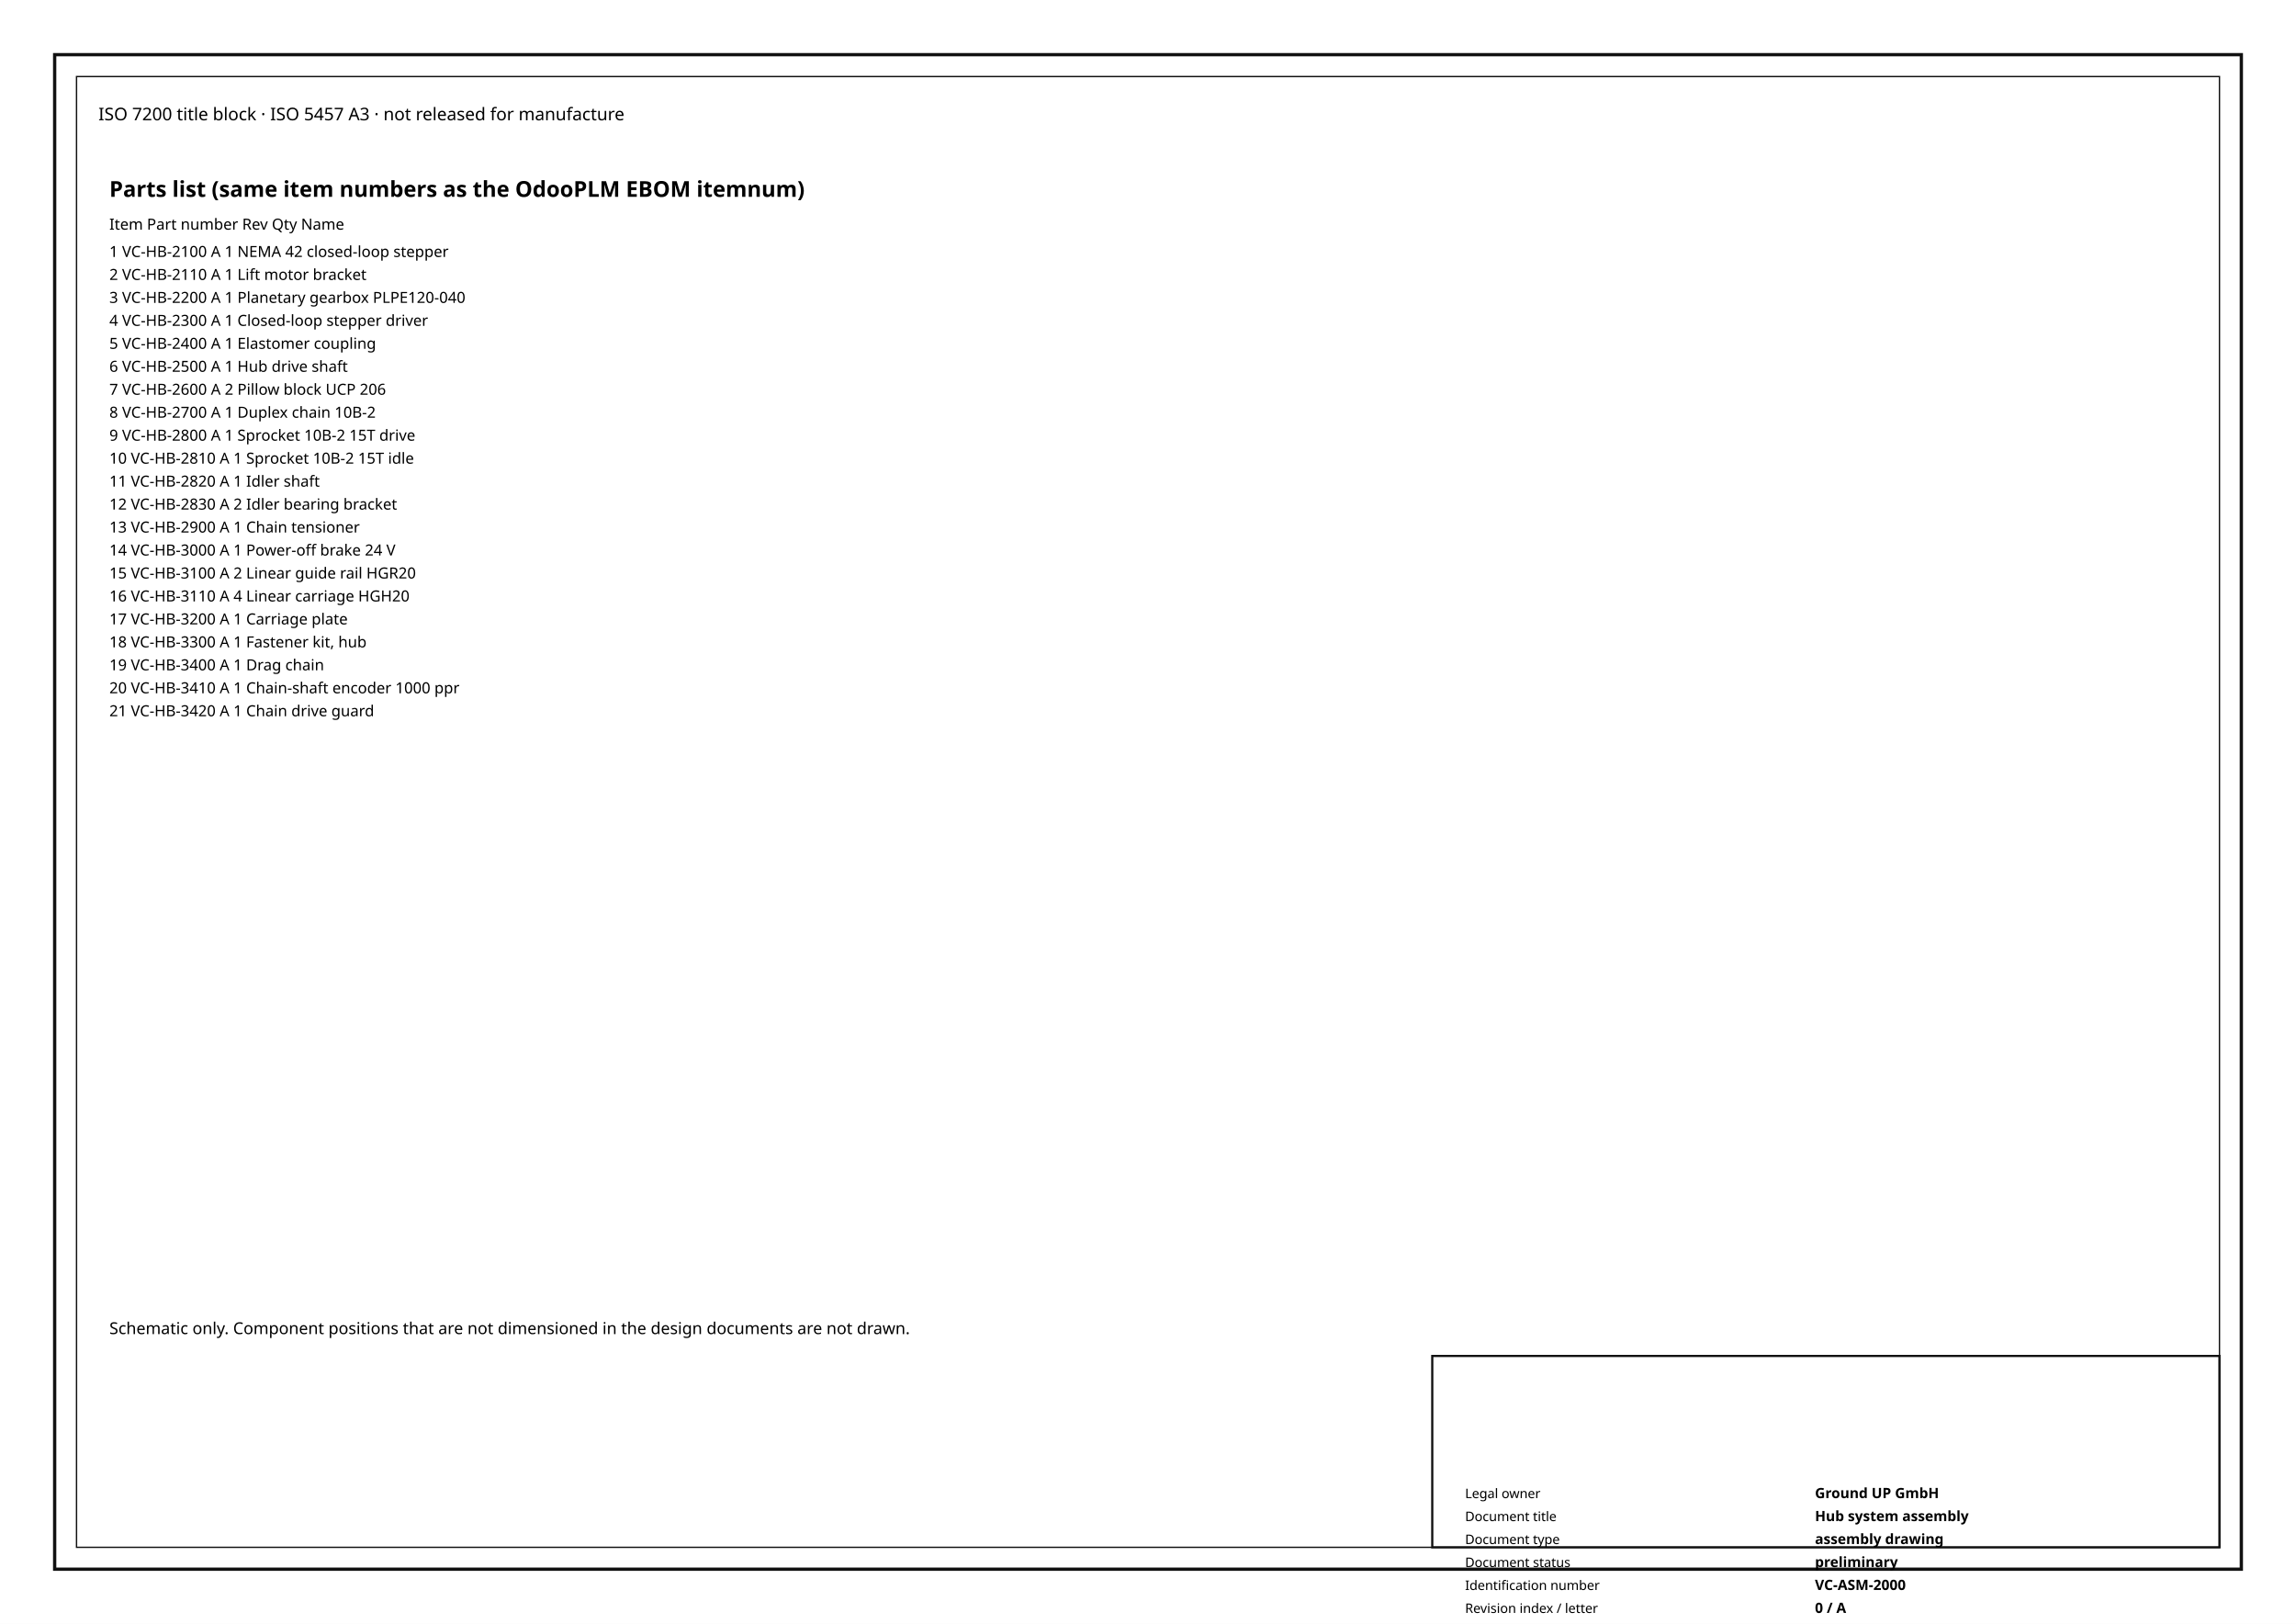
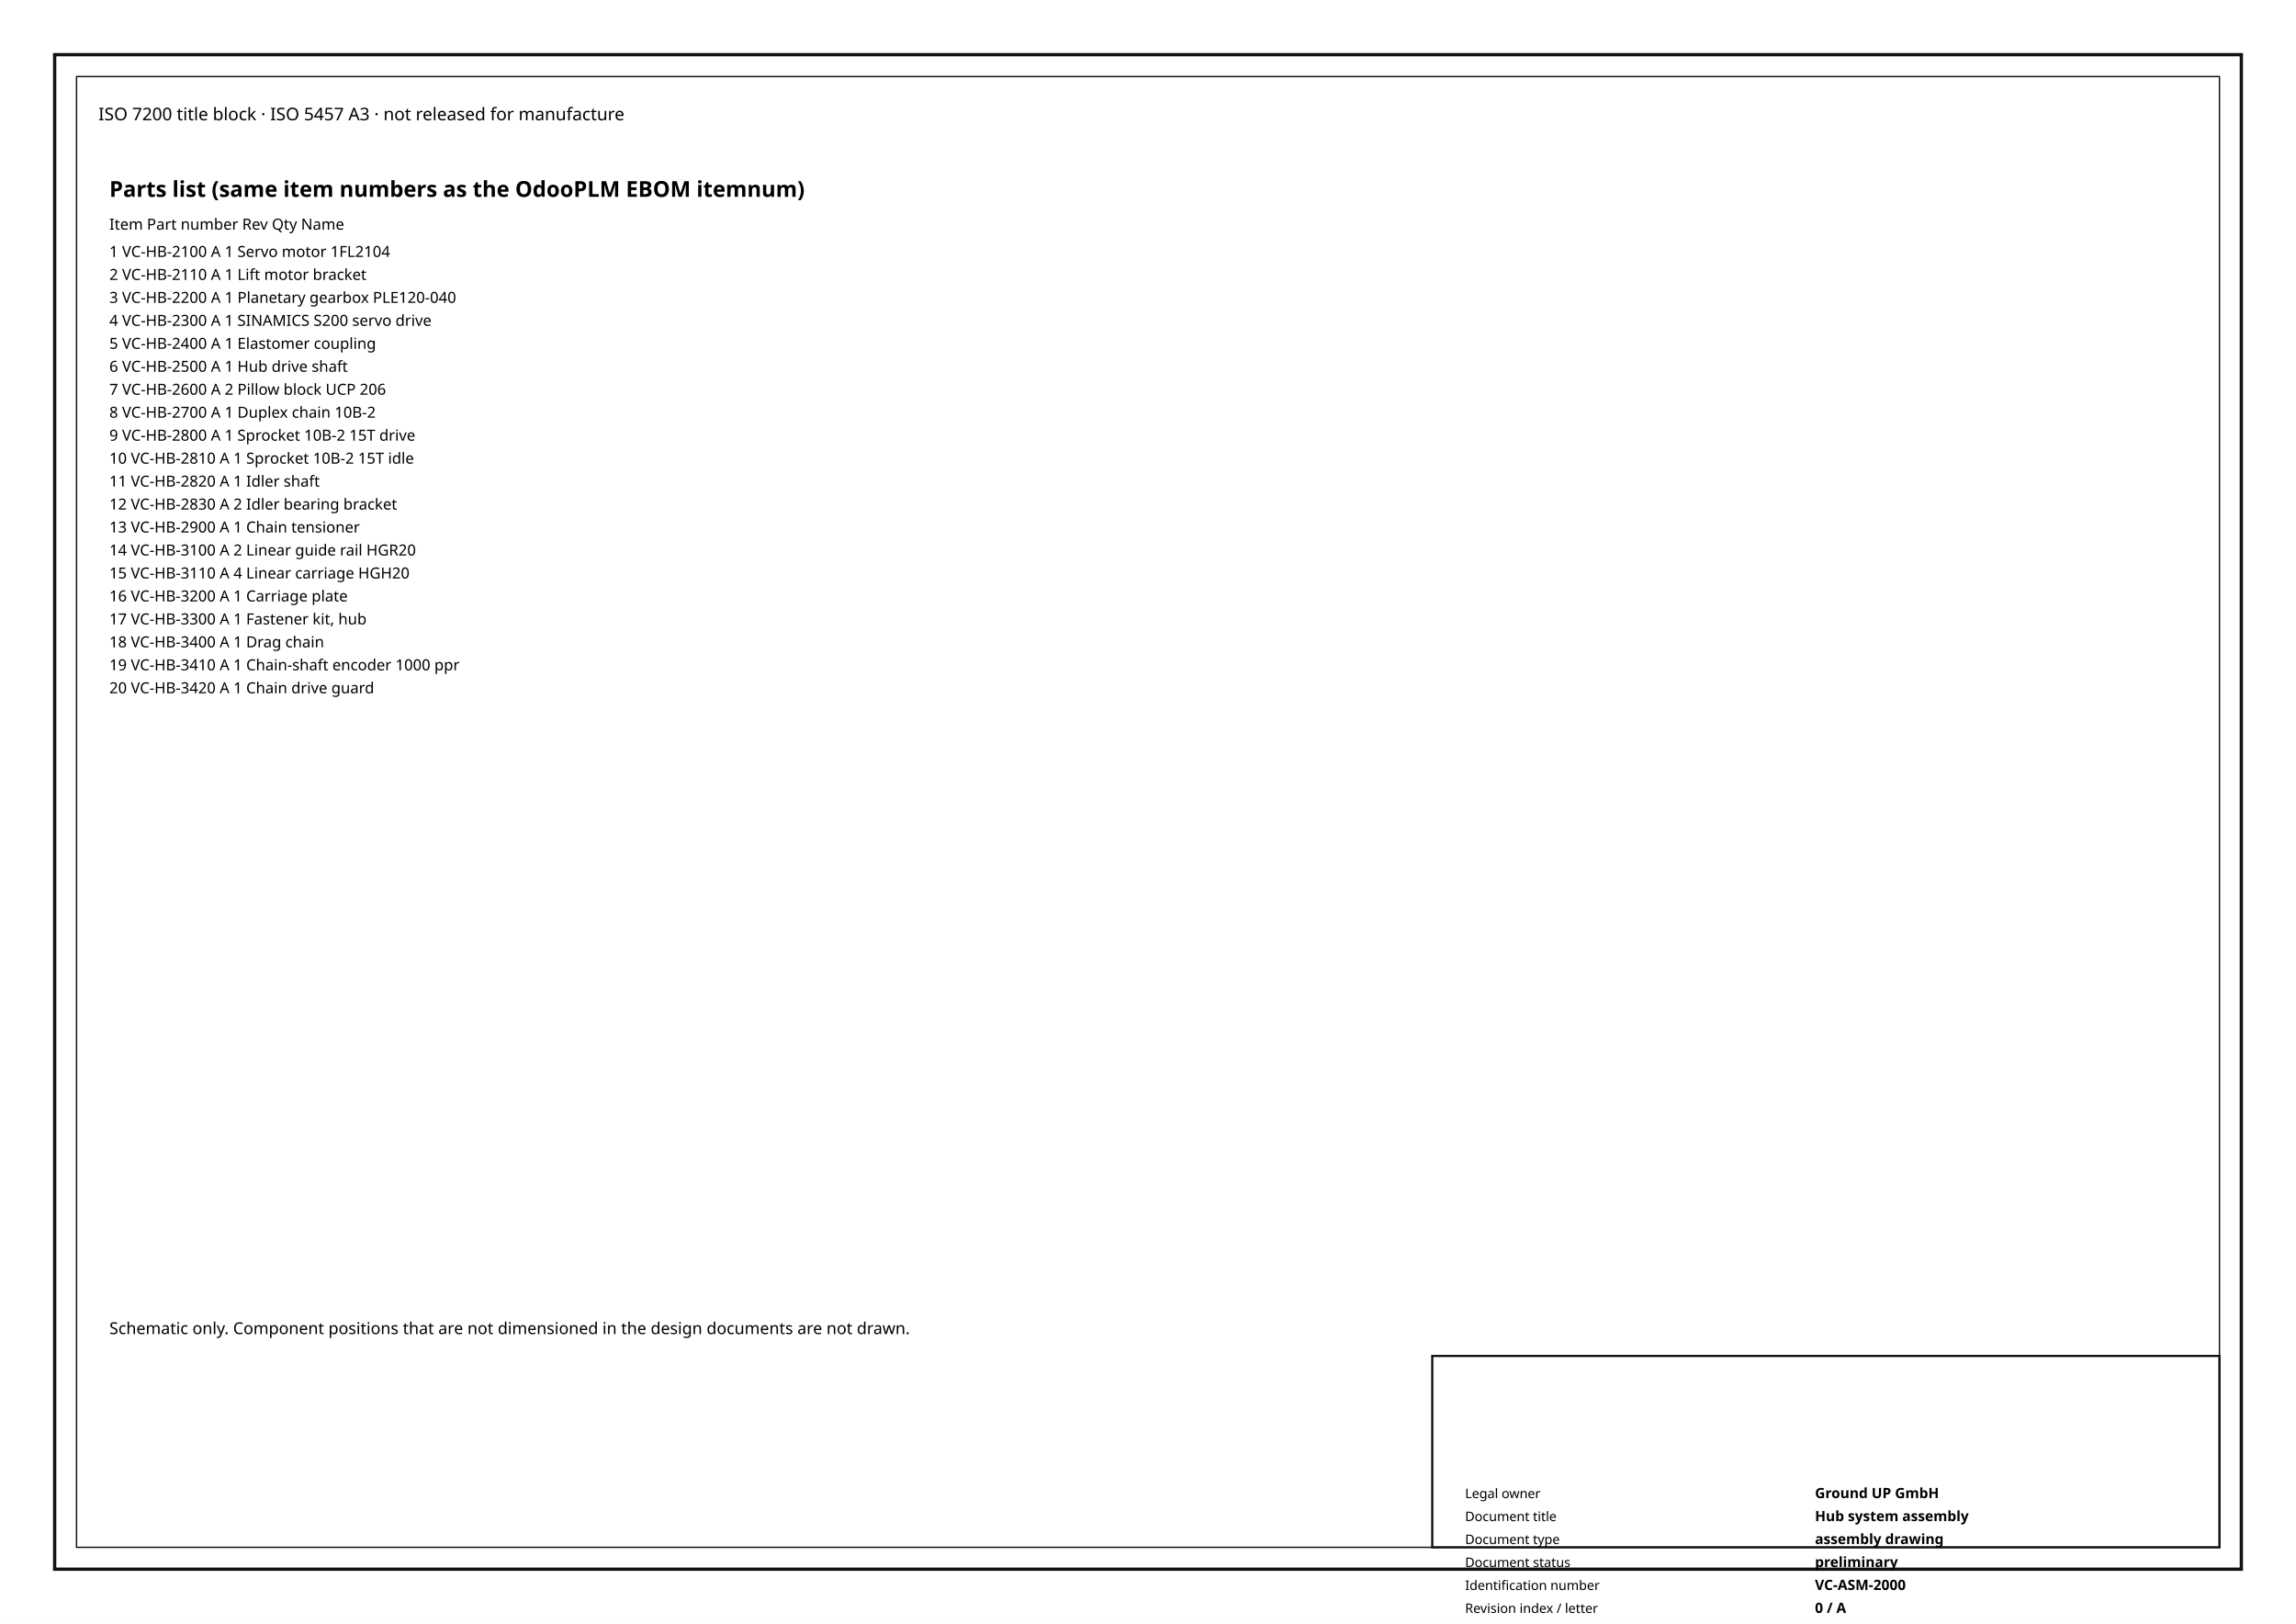
<svg xmlns="http://www.w3.org/2000/svg" width="420mm" height="297mm" viewBox="0 0 420.0 297.0">
  <rect width="100%" height="100%" fill="#fff" />
  <rect x="10" y="10" width="400" height="277" fill="none" stroke="#111" stroke-width="0.6" />
  <rect x="14" y="14" width="392" height="269" fill="none" stroke="#111" stroke-width="0.25" />
  <rect x="262" y="248" width="144" height="35" fill="none" stroke="#111" stroke-width="0.4" />
  <text x="18" y="22" font-size="3.2" font-family="sans-serif">ISO 7200 title block · ISO 5457 A3 · not released for manufacture</text>
  <text x="20" y="36" font-size="4" font-family="sans-serif" font-weight="700">Parts list (same item numbers as the OdooPLM EBOM itemnum)</text>
  <text x="20" y="42" font-size="2.8" font-family="sans-serif">Item  Part number   Rev  Qty  Name</text>
-   <text x="20" y="47" font-size="2.8" font-family="sans-serif">1      VC-HB-2100     A    1    NEMA 42 closed-loop stepper</text>
+   <text x="20" y="47" font-size="2.8" font-family="sans-serif">1      VC-HB-2100     A    1    Servo motor 1FL2104</text>
  <text x="20" y="51.2" font-size="2.8" font-family="sans-serif">2      VC-HB-2110     A    1    Lift motor bracket</text>
-   <text x="20" y="55.4" font-size="2.8" font-family="sans-serif">3      VC-HB-2200     A    1    Planetary gearbox PLPE120-040</text>
-   <text x="20" y="59.6" font-size="2.8" font-family="sans-serif">4      VC-HB-2300     A    1    Closed-loop stepper driver</text>
+   <text x="20" y="55.4" font-size="2.8" font-family="sans-serif">3      VC-HB-2200     A    1    Planetary gearbox PLE120-040</text>
+   <text x="20" y="59.6" font-size="2.8" font-family="sans-serif">4      VC-HB-2300     A    1    SINAMICS S200 servo drive</text>
  <text x="20" y="63.8" font-size="2.8" font-family="sans-serif">5      VC-HB-2400     A    1    Elastomer coupling</text>
  <text x="20" y="68" font-size="2.8" font-family="sans-serif">6      VC-HB-2500     A    1    Hub drive shaft</text>
  <text x="20" y="72.2" font-size="2.8" font-family="sans-serif">7      VC-HB-2600     A    2    Pillow block UCP 206</text>
  <text x="20" y="76.4" font-size="2.8" font-family="sans-serif">8      VC-HB-2700     A    1    Duplex chain 10B-2</text>
  <text x="20" y="80.6" font-size="2.8" font-family="sans-serif">9      VC-HB-2800     A    1    Sprocket 10B-2 15T drive</text>
  <text x="20" y="84.8" font-size="2.8" font-family="sans-serif">10     VC-HB-2810     A    1    Sprocket 10B-2 15T idle</text>
  <text x="20" y="89" font-size="2.8" font-family="sans-serif">11     VC-HB-2820     A    1    Idler shaft</text>
  <text x="20" y="93.2" font-size="2.8" font-family="sans-serif">12     VC-HB-2830     A    2    Idler bearing bracket</text>
  <text x="20" y="97.4" font-size="2.8" font-family="sans-serif">13     VC-HB-2900     A    1    Chain tensioner</text>
-   <text x="20" y="101.6" font-size="2.8" font-family="sans-serif">14     VC-HB-3000     A    1    Power-off brake 24 V</text>
-   <text x="20" y="105.8" font-size="2.8" font-family="sans-serif">15     VC-HB-3100     A    2    Linear guide rail HGR20</text>
-   <text x="20" y="110" font-size="2.8" font-family="sans-serif">16     VC-HB-3110     A    4    Linear carriage HGH20</text>
-   <text x="20" y="114.2" font-size="2.8" font-family="sans-serif">17     VC-HB-3200     A    1    Carriage plate</text>
-   <text x="20" y="118.4" font-size="2.8" font-family="sans-serif">18     VC-HB-3300     A    1    Fastener kit, hub</text>
-   <text x="20" y="122.6" font-size="2.8" font-family="sans-serif">19     VC-HB-3400     A    1    Drag chain</text>
-   <text x="20" y="126.8" font-size="2.8" font-family="sans-serif">20     VC-HB-3410     A    1    Chain-shaft encoder 1000 ppr</text>
-   <text x="20" y="131" font-size="2.8" font-family="sans-serif">21     VC-HB-3420     A    1    Chain drive guard</text>
+   <text x="20" y="101.6" font-size="2.8" font-family="sans-serif">14     VC-HB-3100     A    2    Linear guide rail HGR20</text>
+   <text x="20" y="105.8" font-size="2.8" font-family="sans-serif">15     VC-HB-3110     A    4    Linear carriage HGH20</text>
+   <text x="20" y="110" font-size="2.8" font-family="sans-serif">16     VC-HB-3200     A    1    Carriage plate</text>
+   <text x="20" y="114.2" font-size="2.8" font-family="sans-serif">17     VC-HB-3300     A    1    Fastener kit, hub</text>
+   <text x="20" y="118.4" font-size="2.8" font-family="sans-serif">18     VC-HB-3400     A    1    Drag chain</text>
+   <text x="20" y="122.6" font-size="2.8" font-family="sans-serif">19     VC-HB-3410     A    1    Chain-shaft encoder 1000 ppr</text>
+   <text x="20" y="126.8" font-size="2.8" font-family="sans-serif">20     VC-HB-3420     A    1    Chain drive guard</text>
  <text x="20" y="244" font-size="3" font-family="sans-serif">Schematic only. Component positions that are not dimensioned in the design documents are not drawn.</text>
  <text x="268" y="274" font-size="2.4" font-family="sans-serif">Legal owner</text>
  <text x="332" y="274" font-size="2.6" font-family="sans-serif" font-weight="700">Ground UP GmbH</text>
  <text x="268" y="278.2" font-size="2.4" font-family="sans-serif">Document title</text>
  <text x="332" y="278.2" font-size="2.6" font-family="sans-serif" font-weight="700">Hub system assembly</text>
  <text x="268" y="282.4" font-size="2.4" font-family="sans-serif">Document type</text>
  <text x="332" y="282.4" font-size="2.6" font-family="sans-serif" font-weight="700">assembly drawing</text>
  <text x="268" y="286.6" font-size="2.4" font-family="sans-serif">Document status</text>
  <text x="332" y="286.6" font-size="2.6" font-family="sans-serif" font-weight="700">preliminary</text>
  <text x="268" y="290.8" font-size="2.4" font-family="sans-serif">Identification number</text>
  <text x="332" y="290.8" font-size="2.6" font-family="sans-serif" font-weight="700">VC-ASM-2000</text>
  <text x="268" y="295" font-size="2.4" font-family="sans-serif">Revision index / letter</text>
  <text x="332" y="295" font-size="2.6" font-family="sans-serif" font-weight="700">0 / A</text>
  <text x="268" y="299.2" font-size="2.4" font-family="sans-serif">Creator</text>
  <text x="332" y="299.2" font-size="2.6" font-family="sans-serif" font-weight="700">vibrocore cad export</text>
  <text x="268" y="303.4" font-size="2.4" font-family="sans-serif">Created</text>
  <text x="332" y="303.4" font-size="2.6" font-family="sans-serif" font-weight="700">2026-11-19</text>
  <text x="268" y="307.6" font-size="2.4" font-family="sans-serif">Units</text>
  <text x="332" y="307.6" font-size="2.6" font-family="sans-serif" font-weight="700">mm</text>
  <text x="268" y="311.8" font-size="2.4" font-family="sans-serif">Projection</text>
  <text x="332" y="311.8" font-size="2.6" font-family="sans-serif" font-weight="700">first angle (ISO 128)</text>
  <text x="268" y="316" font-size="2.4" font-family="sans-serif">Sheet</text>
  <text x="332" y="316" font-size="2.6" font-family="sans-serif" font-weight="700">1 / 1</text>
</svg>
